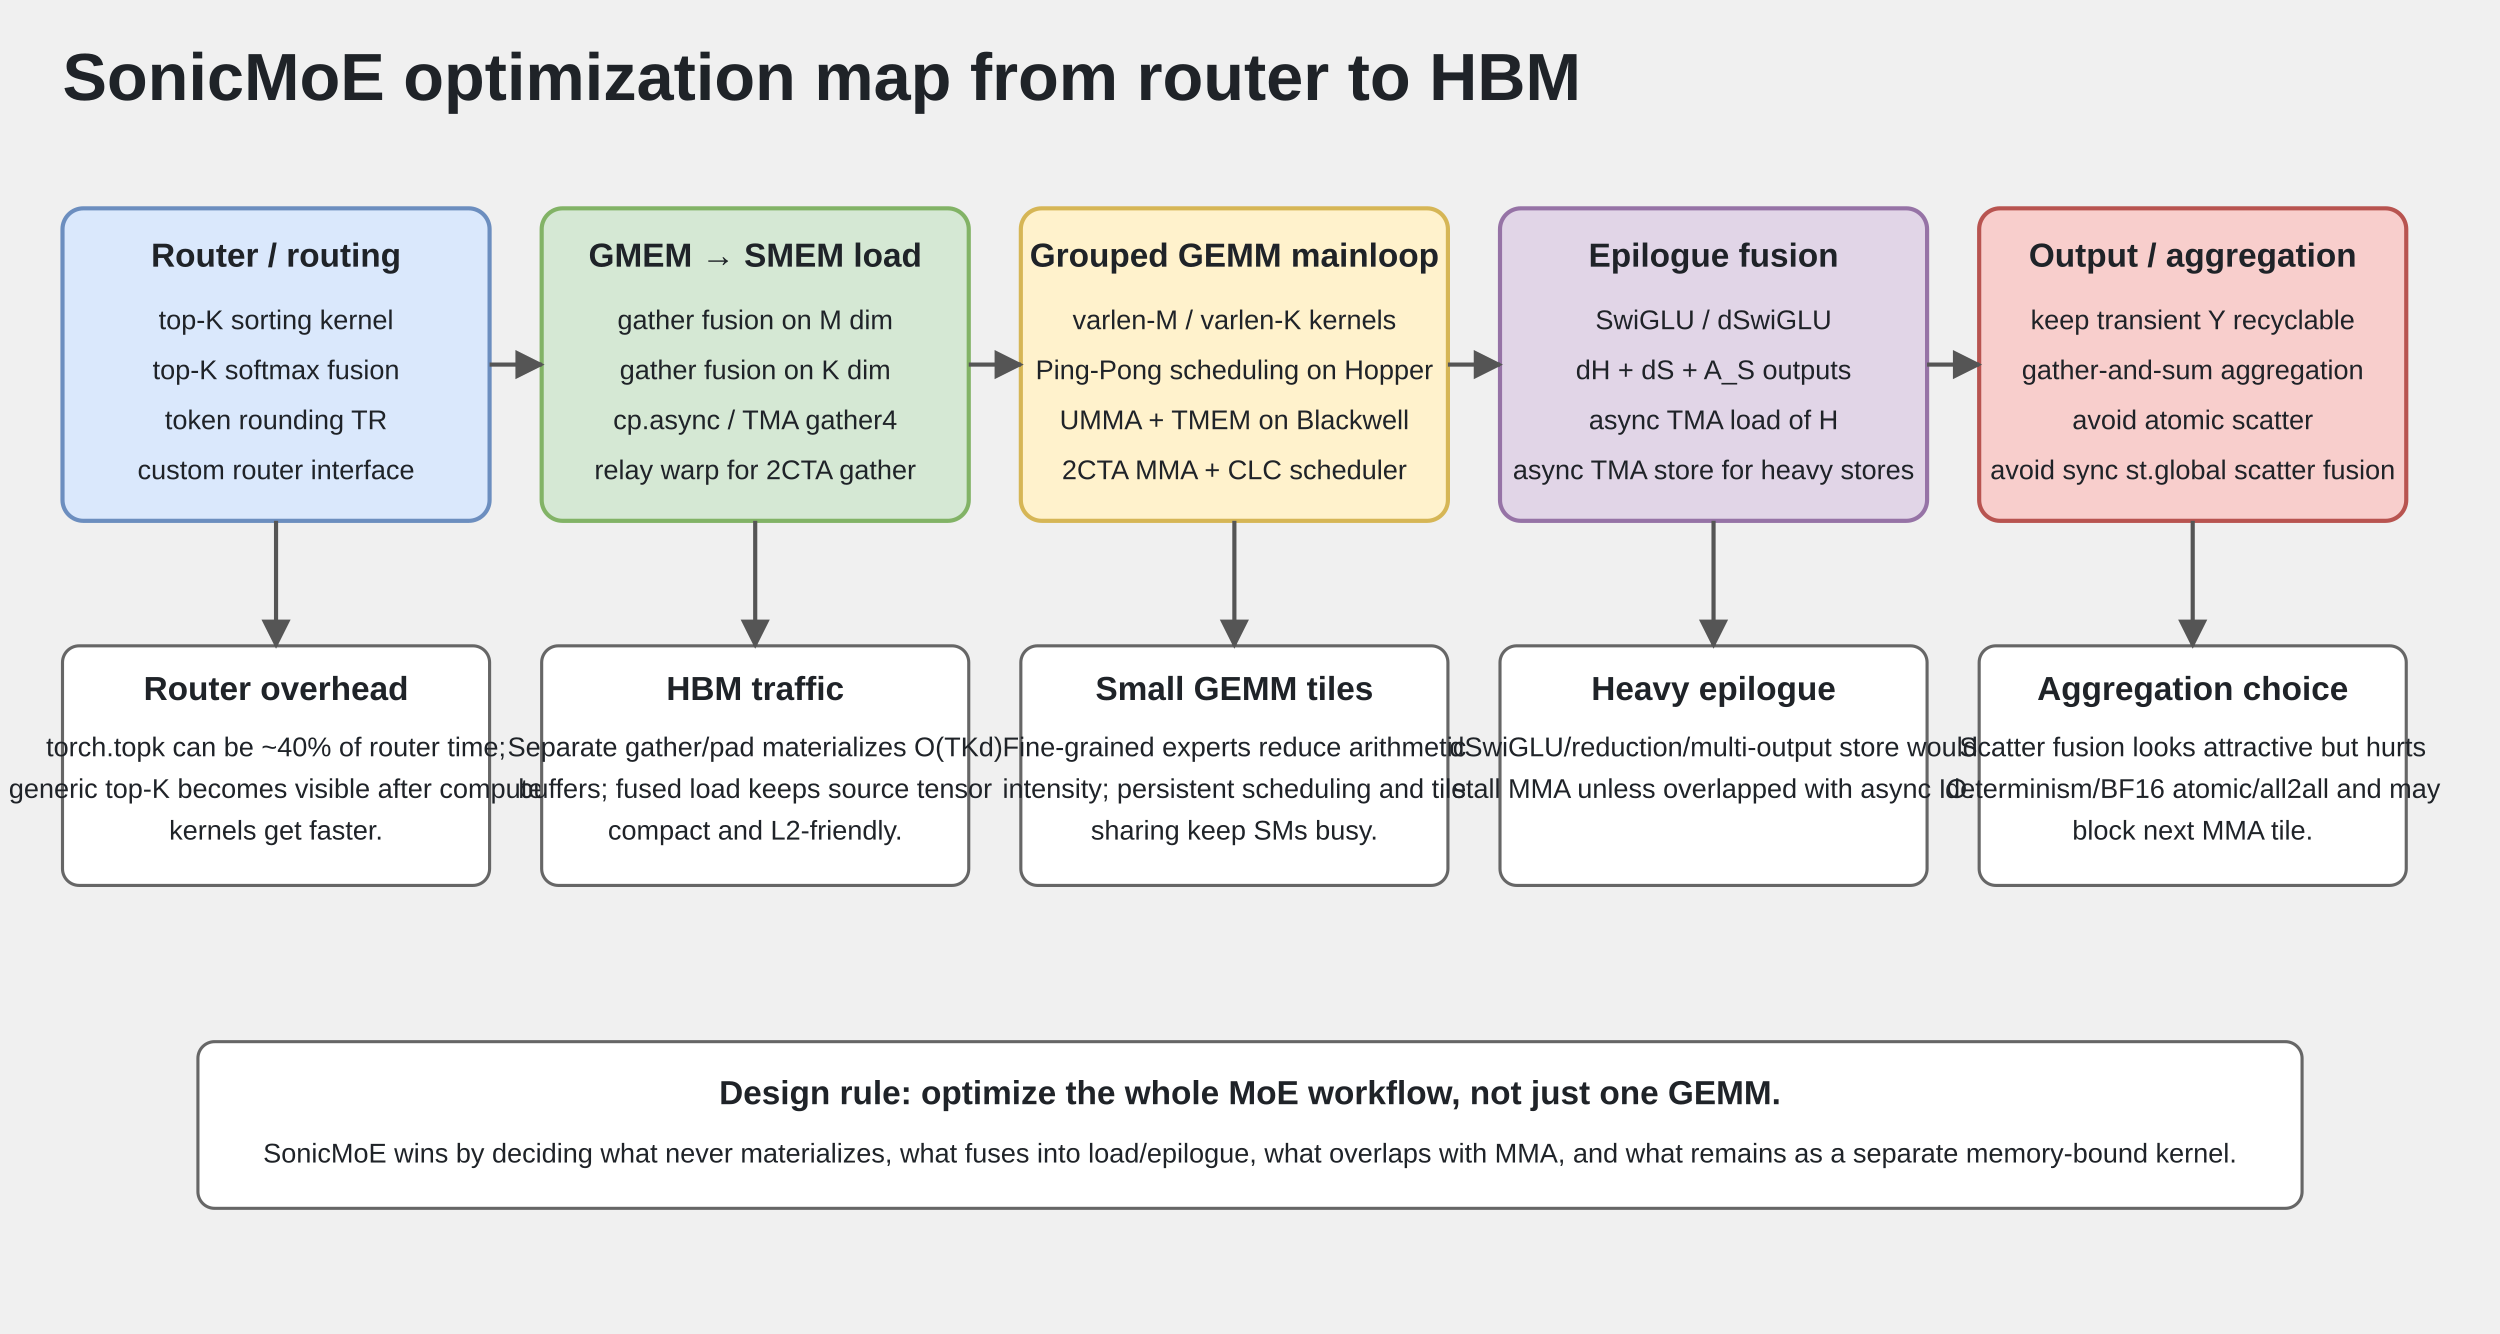
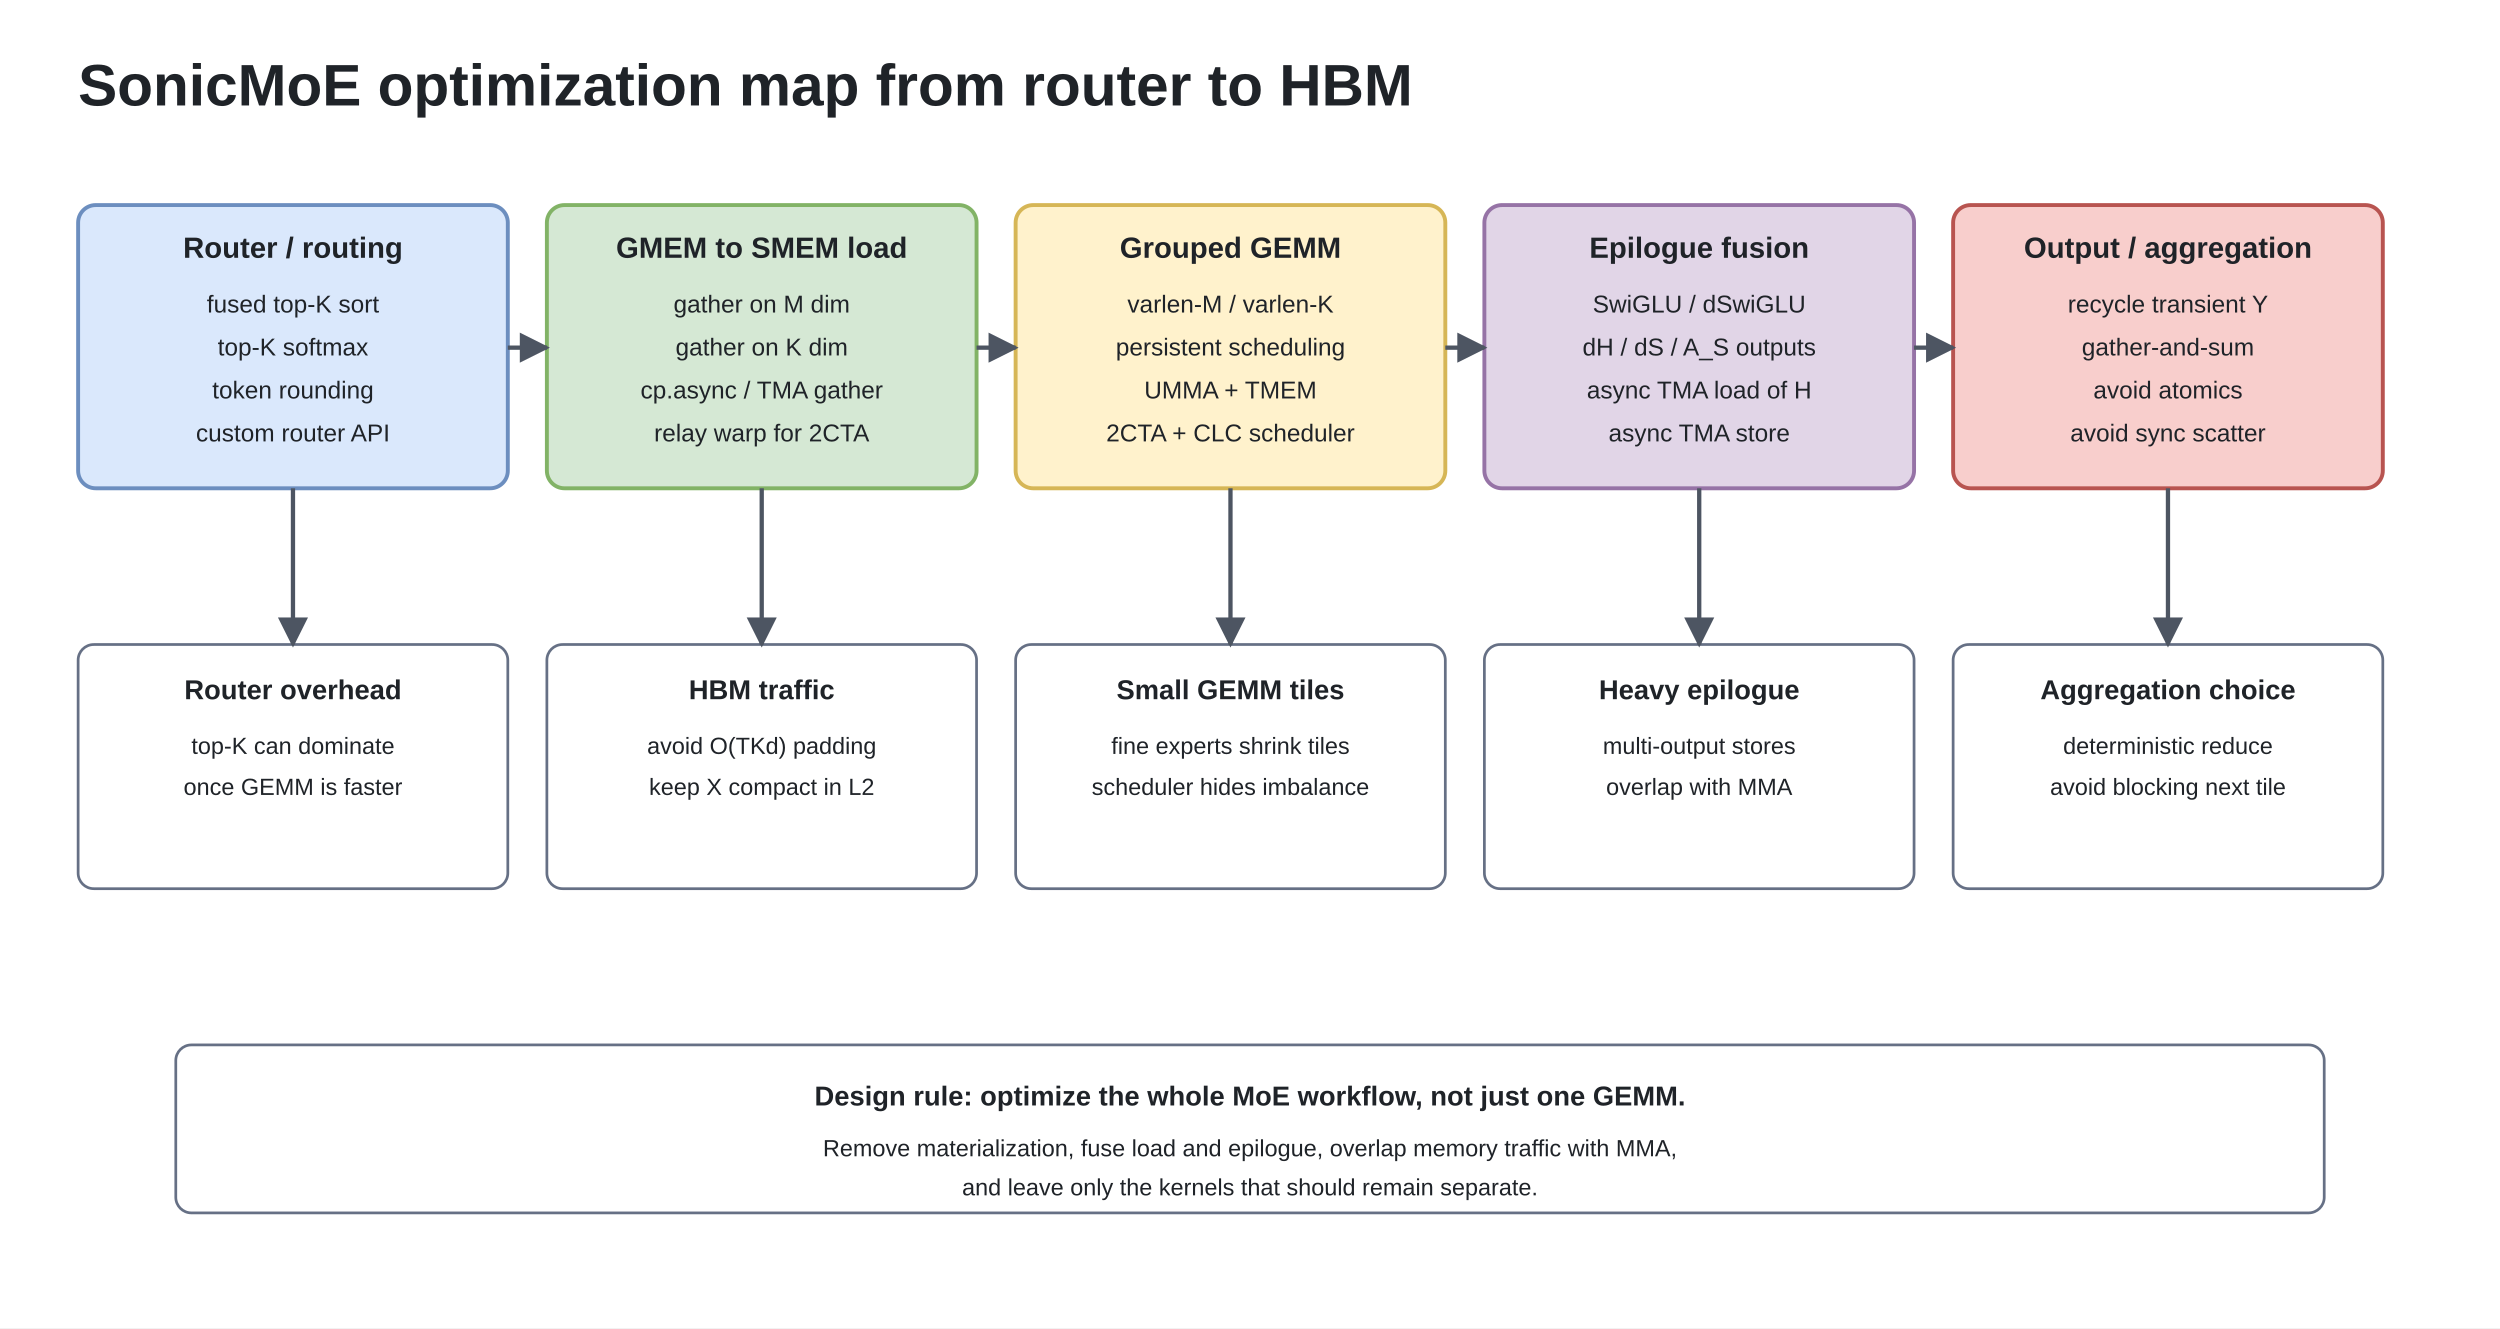
- <svg xmlns="http://www.w3.org/2000/svg" viewBox="0 0 1200 640">
+ <svg xmlns="http://www.w3.org/2000/svg" viewBox="0 0 1280 680">
  <defs>
-     <marker id="a" viewBox="0 0 10 10" refX="9" refY="5" markerWidth="7" markerHeight="7" orient="auto-start-reverse">
-       <path d="M0,0 L10,5 L0,10 z" fill="#555" />
+     <marker id="arrow" viewBox="0 0 10 10" refX="9" refY="5" markerWidth="7" markerHeight="7" orient="auto-start-reverse">
+       <path d="M0,0 L10,5 L0,10 z" fill="#4d5562" />
    </marker>
-     <style>text{font-family:Arial,Helvetica,sans-serif;fill:#1f2328}.title{font-size:32px;font-weight:700}.h{font-size:16px;font-weight:700}.p{font-size:13px}.box{stroke-width:2;rx:10}.note{stroke-width:1.5;rx:8}.e{stroke:#555;stroke-width:2;fill:none;marker-end:url(#a)}</style>
+     <style>
+       text{font-family:Arial,Helvetica,sans-serif;fill:#1f2328}
+       .title{font-size:30px;font-weight:700}
+       .head{font-size:15px;font-weight:700}
+       .body{font-size:12.5px}
+       .noteHead{font-size:14px;font-weight:700}
+       .noteText{font-size:12px}
+       .box{stroke-width:2}
+       .note{fill:#fff;stroke:#667085;stroke-width:1.4}
+       .flow{stroke:#4d5562;stroke-width:2.2;fill:none;marker-end:url(#arrow)}
+     </style>
  </defs>
-   <text x="30" y="48" class="title">SonicMoE optimization map from router to HBM</text>
-   <rect x="30" y="100" width="205" height="150" fill="#dae8fc" stroke="#6c8ebf" class="box" />
-   <text x="132.5" y="128" text-anchor="middle" class="h">Router / routing</text>
-   <text x="132.5" y="158" text-anchor="middle" class="p">top-K sorting kernel</text>
-   <text x="132.5" y="182" text-anchor="middle" class="p">top-K softmax fusion</text>
-   <text x="132.5" y="206" text-anchor="middle" class="p">token rounding TR</text>
-   <text x="132.5" y="230" text-anchor="middle" class="p">custom router interface</text>
-   <rect x="260" y="100" width="205" height="150" fill="#d5e8d4" stroke="#82b366" class="box" />
-   <text x="362.5" y="128" text-anchor="middle" class="h">GMEM → SMEM load</text>
-   <text x="362.5" y="158" text-anchor="middle" class="p">gather fusion on M dim</text>
-   <text x="362.5" y="182" text-anchor="middle" class="p">gather fusion on K dim</text>
-   <text x="362.5" y="206" text-anchor="middle" class="p">cp.async / TMA gather4</text>
-   <text x="362.5" y="230" text-anchor="middle" class="p">relay warp for 2CTA gather</text>
-   <rect x="490" y="100" width="205" height="150" fill="#fff2cc" stroke="#d6b656" class="box" />
-   <text x="592.5" y="128" text-anchor="middle" class="h">Grouped GEMM mainloop</text>
-   <text x="592.5" y="158" text-anchor="middle" class="p">varlen-M / varlen-K kernels</text>
-   <text x="592.5" y="182" text-anchor="middle" class="p">Ping-Pong scheduling on Hopper</text>
-   <text x="592.5" y="206" text-anchor="middle" class="p">UMMA + TMEM on Blackwell</text>
-   <text x="592.5" y="230" text-anchor="middle" class="p">2CTA MMA + CLC scheduler</text>
-   <rect x="720" y="100" width="205" height="150" fill="#e1d5e7" stroke="#9673a6" class="box" />
-   <text x="822.5" y="128" text-anchor="middle" class="h">Epilogue fusion</text>
-   <text x="822.5" y="158" text-anchor="middle" class="p">SwiGLU / dSwiGLU</text>
-   <text x="822.5" y="182" text-anchor="middle" class="p">dH + dS + A_S outputs</text>
-   <text x="822.5" y="206" text-anchor="middle" class="p">async TMA load of H</text>
-   <text x="822.5" y="230" text-anchor="middle" class="p">async TMA store for heavy stores</text>
-   <rect x="950" y="100" width="205" height="150" fill="#f8cecc" stroke="#b85450" class="box" />
-   <text x="1052.5" y="128" text-anchor="middle" class="h">Output / aggregation</text>
-   <text x="1052.5" y="158" text-anchor="middle" class="p">keep transient Y recyclable</text>
-   <text x="1052.5" y="182" text-anchor="middle" class="p">gather-and-sum aggregation</text>
-   <text x="1052.5" y="206" text-anchor="middle" class="p">avoid atomic scatter</text>
-   <text x="1052.5" y="230" text-anchor="middle" class="p">avoid sync st.global scatter fusion</text>
-   <path d="M235 175 H260" class="e" />
-   <path d="M465 175 H490" class="e" />
-   <path d="M695 175 H720" class="e" />
-   <path d="M925 175 H950" class="e" />
-   <rect x="30" y="310" width="205" height="115" fill="#fff" stroke="#666" class="note" />
-   <text x="132.5" y="336" text-anchor="middle" class="h">Router overhead</text>
-   <text x="132.5" y="363" text-anchor="middle" class="p">torch.topk can be ~40% of router time;</text>
-   <text x="132.5" y="383" text-anchor="middle" class="p">generic top-K becomes visible after compute</text>
-   <text x="132.5" y="403" text-anchor="middle" class="p">kernels get faster.</text>
-   <path d="M132.5 250 V310" class="e" />
-   <rect x="260" y="310" width="205" height="115" fill="#fff" stroke="#666" class="note" />
-   <text x="362.5" y="336" text-anchor="middle" class="h">HBM traffic</text>
-   <text x="362.5" y="363" text-anchor="middle" class="p">Separate gather/pad materializes O(TKd)</text>
-   <text x="362.5" y="383" text-anchor="middle" class="p">buffers; fused load keeps source tensor</text>
-   <text x="362.5" y="403" text-anchor="middle" class="p">compact and L2-friendly.</text>
-   <path d="M362.5 250 V310" class="e" />
-   <rect x="490" y="310" width="205" height="115" fill="#fff" stroke="#666" class="note" />
-   <text x="592.5" y="336" text-anchor="middle" class="h">Small GEMM tiles</text>
-   <text x="592.5" y="363" text-anchor="middle" class="p">Fine-grained experts reduce arithmetic</text>
-   <text x="592.5" y="383" text-anchor="middle" class="p">intensity; persistent scheduling and tile</text>
-   <text x="592.5" y="403" text-anchor="middle" class="p">sharing keep SMs busy.</text>
-   <path d="M592.5 250 V310" class="e" />
-   <rect x="720" y="310" width="205" height="115" fill="#fff" stroke="#666" class="note" />
-   <text x="822.5" y="336" text-anchor="middle" class="h">Heavy epilogue</text>
-   <text x="822.5" y="363" text-anchor="middle" class="p">dSwiGLU/reduction/multi-output store would</text>
-   <text x="822.5" y="383" text-anchor="middle" class="p">stall MMA unless overlapped with async IO.</text>
-   <path d="M822.5 250 V310" class="e" />
-   <rect x="950" y="310" width="205" height="115" fill="#fff" stroke="#666" class="note" />
-   <text x="1052.5" y="336" text-anchor="middle" class="h">Aggregation choice</text>
-   <text x="1052.5" y="363" text-anchor="middle" class="p">Scatter fusion looks attractive but hurts</text>
-   <text x="1052.5" y="383" text-anchor="middle" class="p">determinism/BF16 atomic/all2all and may</text>
-   <text x="1052.5" y="403" text-anchor="middle" class="p">block next MMA tile.</text>
-   <path d="M1052.5 250 V310" class="e" />
-   <rect x="95" y="500" width="1010" height="80" fill="#fff" stroke="#666" class="note" />
-   <text x="600" y="530" text-anchor="middle" class="h">Design rule: optimize the whole MoE workflow, not just one GEMM.</text>
-   <text x="600" y="558" text-anchor="middle" class="p">SonicMoE wins by deciding what never materializes, what fuses into load/epilogue, what overlaps with MMA, and what remains as a separate memory-bound kernel.</text>
+   <rect width="1280" height="680" fill="#fff" />
+   <text x="40" y="54" class="title">SonicMoE optimization map from router to HBM</text>
+   <g id="top-row">
+     <rect x="40" y="105" width="220" height="145" rx="9" fill="#dae8fc" stroke="#6c8ebf" class="box" />
+     <text x="150" y="132" text-anchor="middle" class="head">Router / routing</text>
+     <text x="150" y="160" text-anchor="middle" class="body">fused top-K sort</text>
+     <text x="150" y="182" text-anchor="middle" class="body">top-K softmax</text>
+     <text x="150" y="204" text-anchor="middle" class="body">token rounding</text>
+     <text x="150" y="226" text-anchor="middle" class="body">custom router API</text>
+     <rect x="280" y="105" width="220" height="145" rx="9" fill="#d5e8d4" stroke="#82b366" class="box" />
+     <text x="390" y="132" text-anchor="middle" class="head">GMEM to SMEM load</text>
+     <text x="390" y="160" text-anchor="middle" class="body">gather on M dim</text>
+     <text x="390" y="182" text-anchor="middle" class="body">gather on K dim</text>
+     <text x="390" y="204" text-anchor="middle" class="body">cp.async / TMA gather</text>
+     <text x="390" y="226" text-anchor="middle" class="body">relay warp for 2CTA</text>
+     <rect x="520" y="105" width="220" height="145" rx="9" fill="#fff2cc" stroke="#d6b656" class="box" />
+     <text x="630" y="132" text-anchor="middle" class="head">Grouped GEMM</text>
+     <text x="630" y="160" text-anchor="middle" class="body">varlen-M / varlen-K</text>
+     <text x="630" y="182" text-anchor="middle" class="body">persistent scheduling</text>
+     <text x="630" y="204" text-anchor="middle" class="body">UMMA + TMEM</text>
+     <text x="630" y="226" text-anchor="middle" class="body">2CTA + CLC scheduler</text>
+     <rect x="760" y="105" width="220" height="145" rx="9" fill="#e1d5e7" stroke="#9673a6" class="box" />
+     <text x="870" y="132" text-anchor="middle" class="head">Epilogue fusion</text>
+     <text x="870" y="160" text-anchor="middle" class="body">SwiGLU / dSwiGLU</text>
+     <text x="870" y="182" text-anchor="middle" class="body">dH / dS / A_S outputs</text>
+     <text x="870" y="204" text-anchor="middle" class="body">async TMA load of H</text>
+     <text x="870" y="226" text-anchor="middle" class="body">async TMA store</text>
+     <rect x="1000" y="105" width="220" height="145" rx="9" fill="#f8cecc" stroke="#b85450" class="box" />
+     <text x="1110" y="132" text-anchor="middle" class="head">Output / aggregation</text>
+     <text x="1110" y="160" text-anchor="middle" class="body">recycle transient Y</text>
+     <text x="1110" y="182" text-anchor="middle" class="body">gather-and-sum</text>
+     <text x="1110" y="204" text-anchor="middle" class="body">avoid atomics</text>
+     <text x="1110" y="226" text-anchor="middle" class="body">avoid sync scatter</text>
+   </g>
+   <path d="M260 178 H280" class="flow" />
+   <path d="M500 178 H520" class="flow" />
+   <path d="M740 178 H760" class="flow" />
+   <path d="M980 178 H1000" class="flow" />
+   <g id="bottom-row">
+     <rect x="40" y="330" width="220" height="125" rx="8" class="note" />
+     <text x="150" y="358" text-anchor="middle" class="noteHead">Router overhead</text>
+     <text x="150" y="386" text-anchor="middle" class="noteText">top-K can dominate</text>
+     <text x="150" y="407" text-anchor="middle" class="noteText">once GEMM is faster</text>
+     <path d="M150 250 V330" class="flow" />
+     <rect x="280" y="330" width="220" height="125" rx="8" class="note" />
+     <text x="390" y="358" text-anchor="middle" class="noteHead">HBM traffic</text>
+     <text x="390" y="386" text-anchor="middle" class="noteText">avoid O(TKd) padding</text>
+     <text x="390" y="407" text-anchor="middle" class="noteText">keep X compact in L2</text>
+     <path d="M390 250 V330" class="flow" />
+     <rect x="520" y="330" width="220" height="125" rx="8" class="note" />
+     <text x="630" y="358" text-anchor="middle" class="noteHead">Small GEMM tiles</text>
+     <text x="630" y="386" text-anchor="middle" class="noteText">fine experts shrink tiles</text>
+     <text x="630" y="407" text-anchor="middle" class="noteText">scheduler hides imbalance</text>
+     <path d="M630 250 V330" class="flow" />
+     <rect x="760" y="330" width="220" height="125" rx="8" class="note" />
+     <text x="870" y="358" text-anchor="middle" class="noteHead">Heavy epilogue</text>
+     <text x="870" y="386" text-anchor="middle" class="noteText">multi-output stores</text>
+     <text x="870" y="407" text-anchor="middle" class="noteText">overlap with MMA</text>
+     <path d="M870 250 V330" class="flow" />
+     <rect x="1000" y="330" width="220" height="125" rx="8" class="note" />
+     <text x="1110" y="358" text-anchor="middle" class="noteHead">Aggregation choice</text>
+     <text x="1110" y="386" text-anchor="middle" class="noteText">deterministic reduce</text>
+     <text x="1110" y="407" text-anchor="middle" class="noteText">avoid blocking next tile</text>
+     <path d="M1110 250 V330" class="flow" />
+   </g>
+   <rect x="90" y="535" width="1100" height="86" rx="8" class="note" />
+   <text x="640" y="566" text-anchor="middle" class="noteHead">Design rule: optimize the whole MoE workflow, not just one GEMM.</text>
+   <text x="640" y="592" text-anchor="middle" class="noteText">Remove materialization, fuse load and epilogue, overlap memory traffic with MMA,</text>
+   <text x="640" y="612" text-anchor="middle" class="noteText">and leave only the kernels that should remain separate.</text>
</svg>
